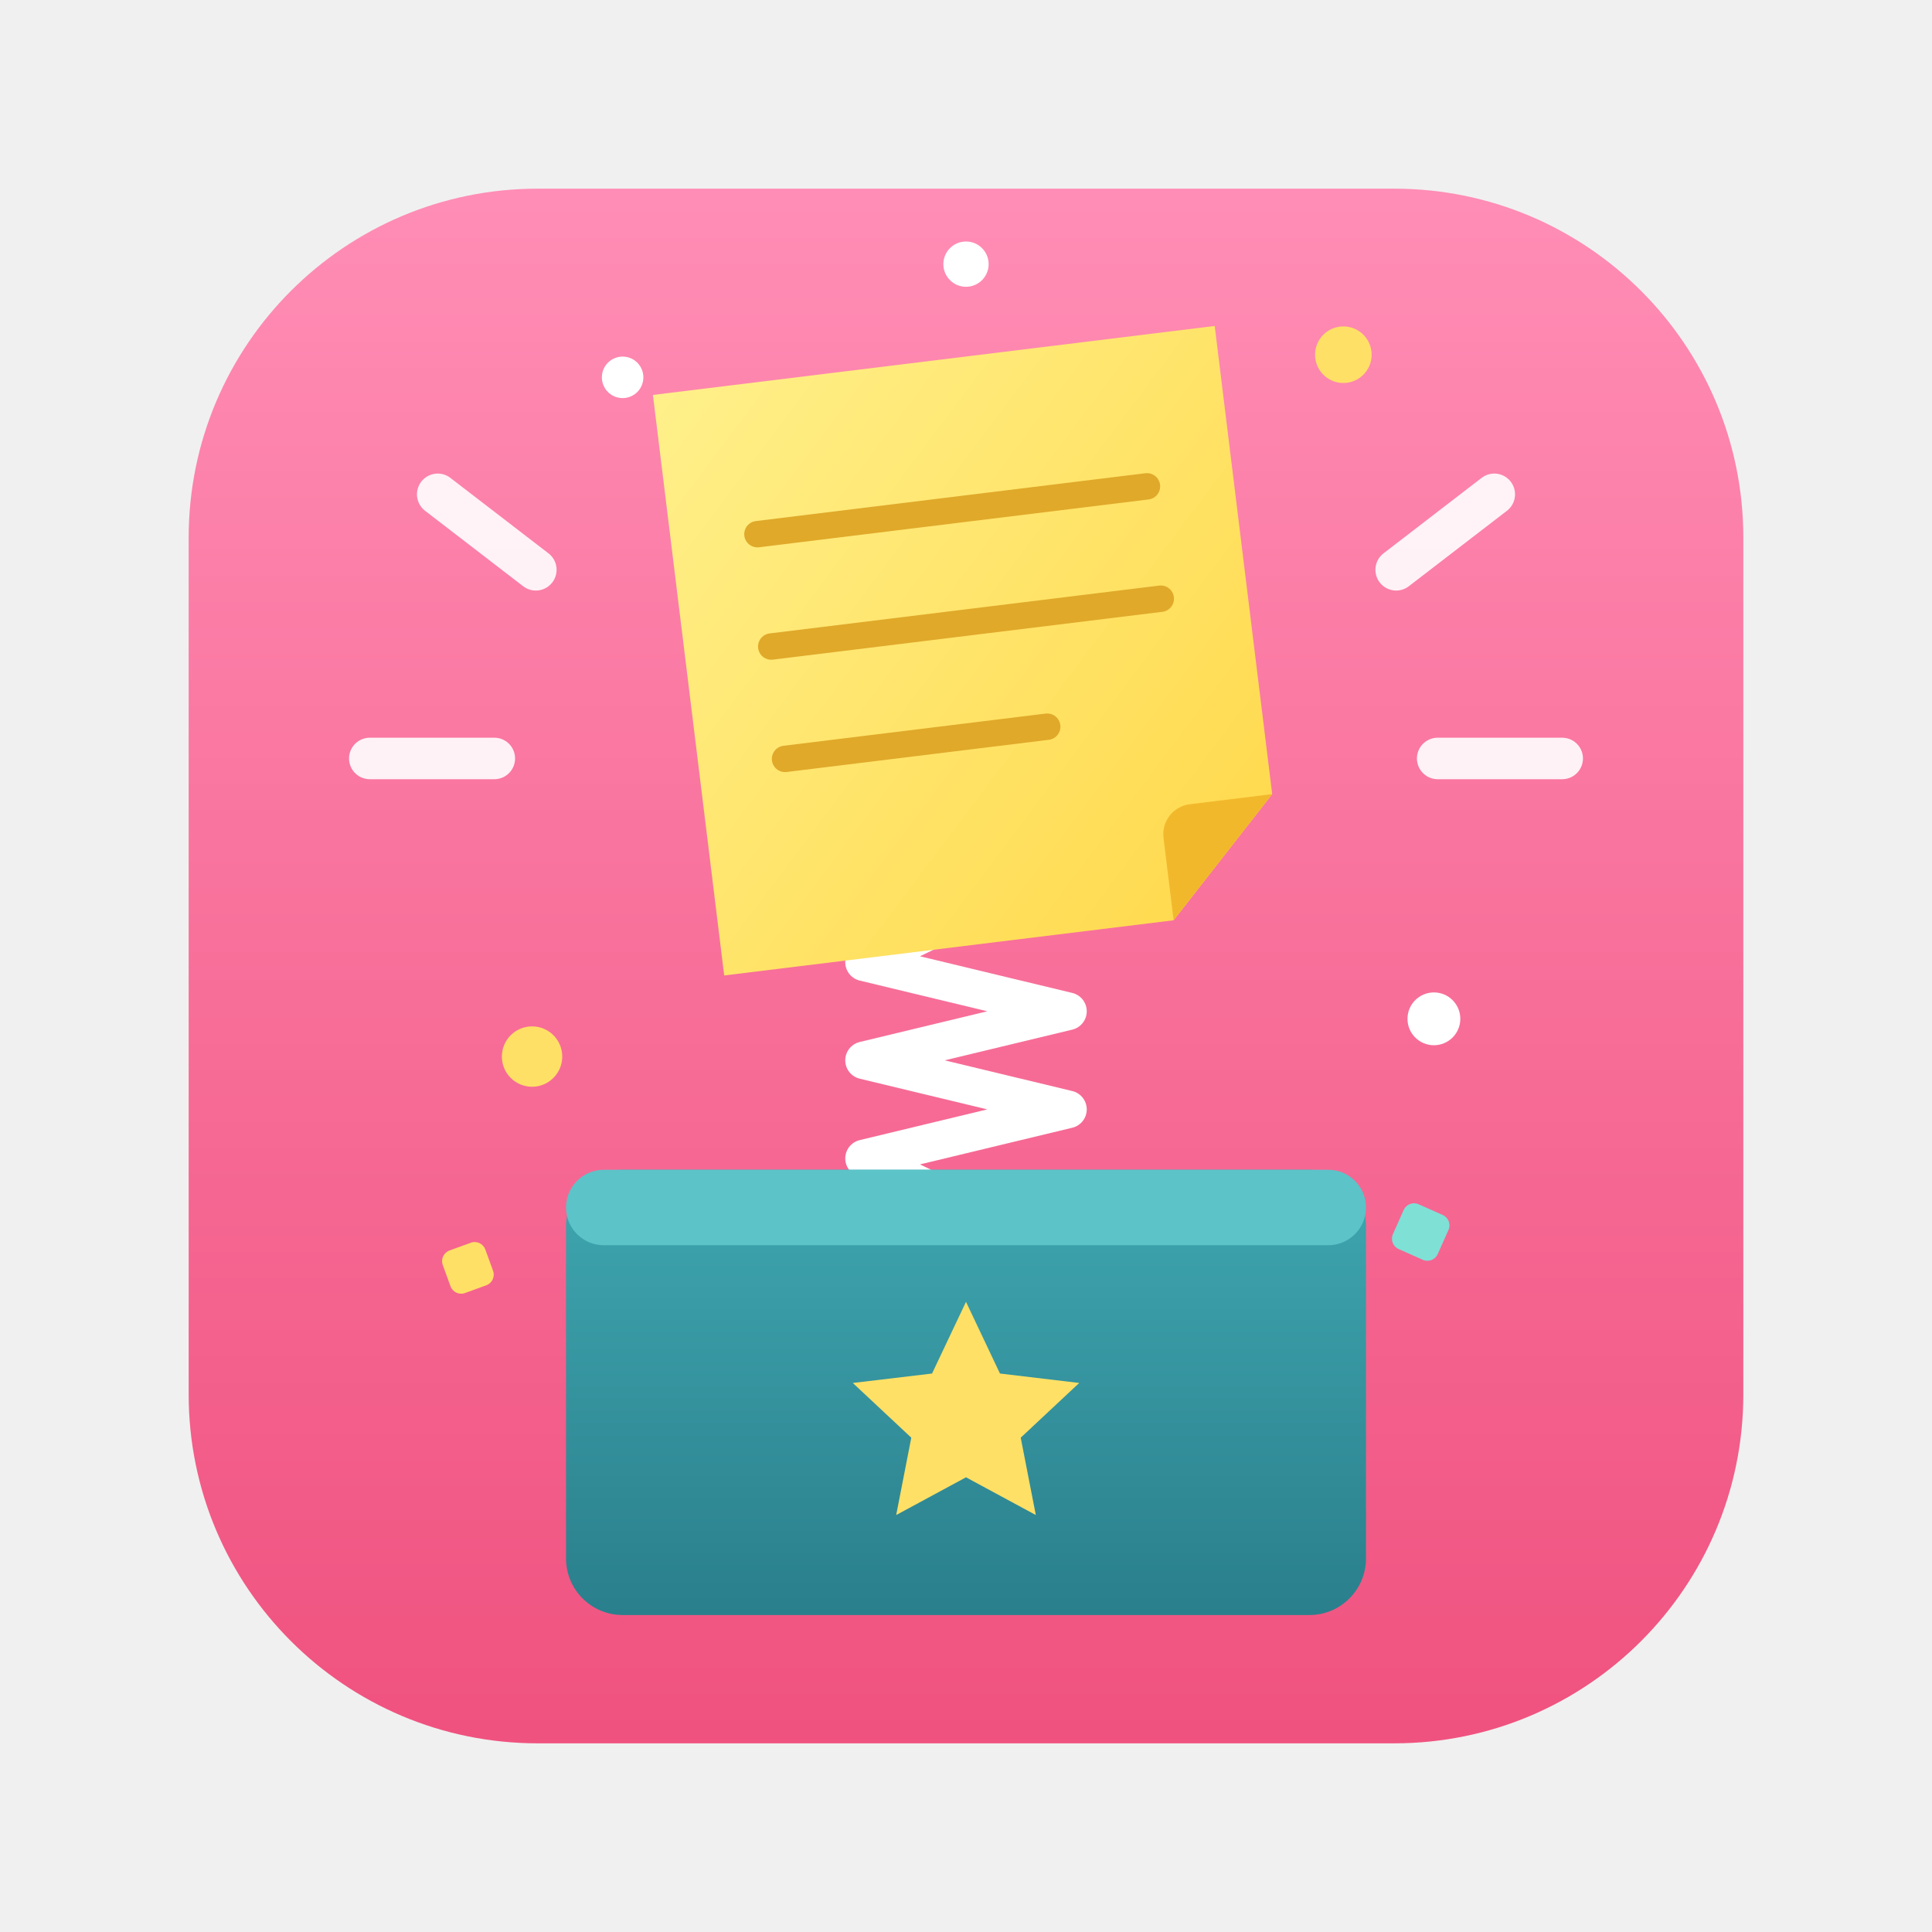
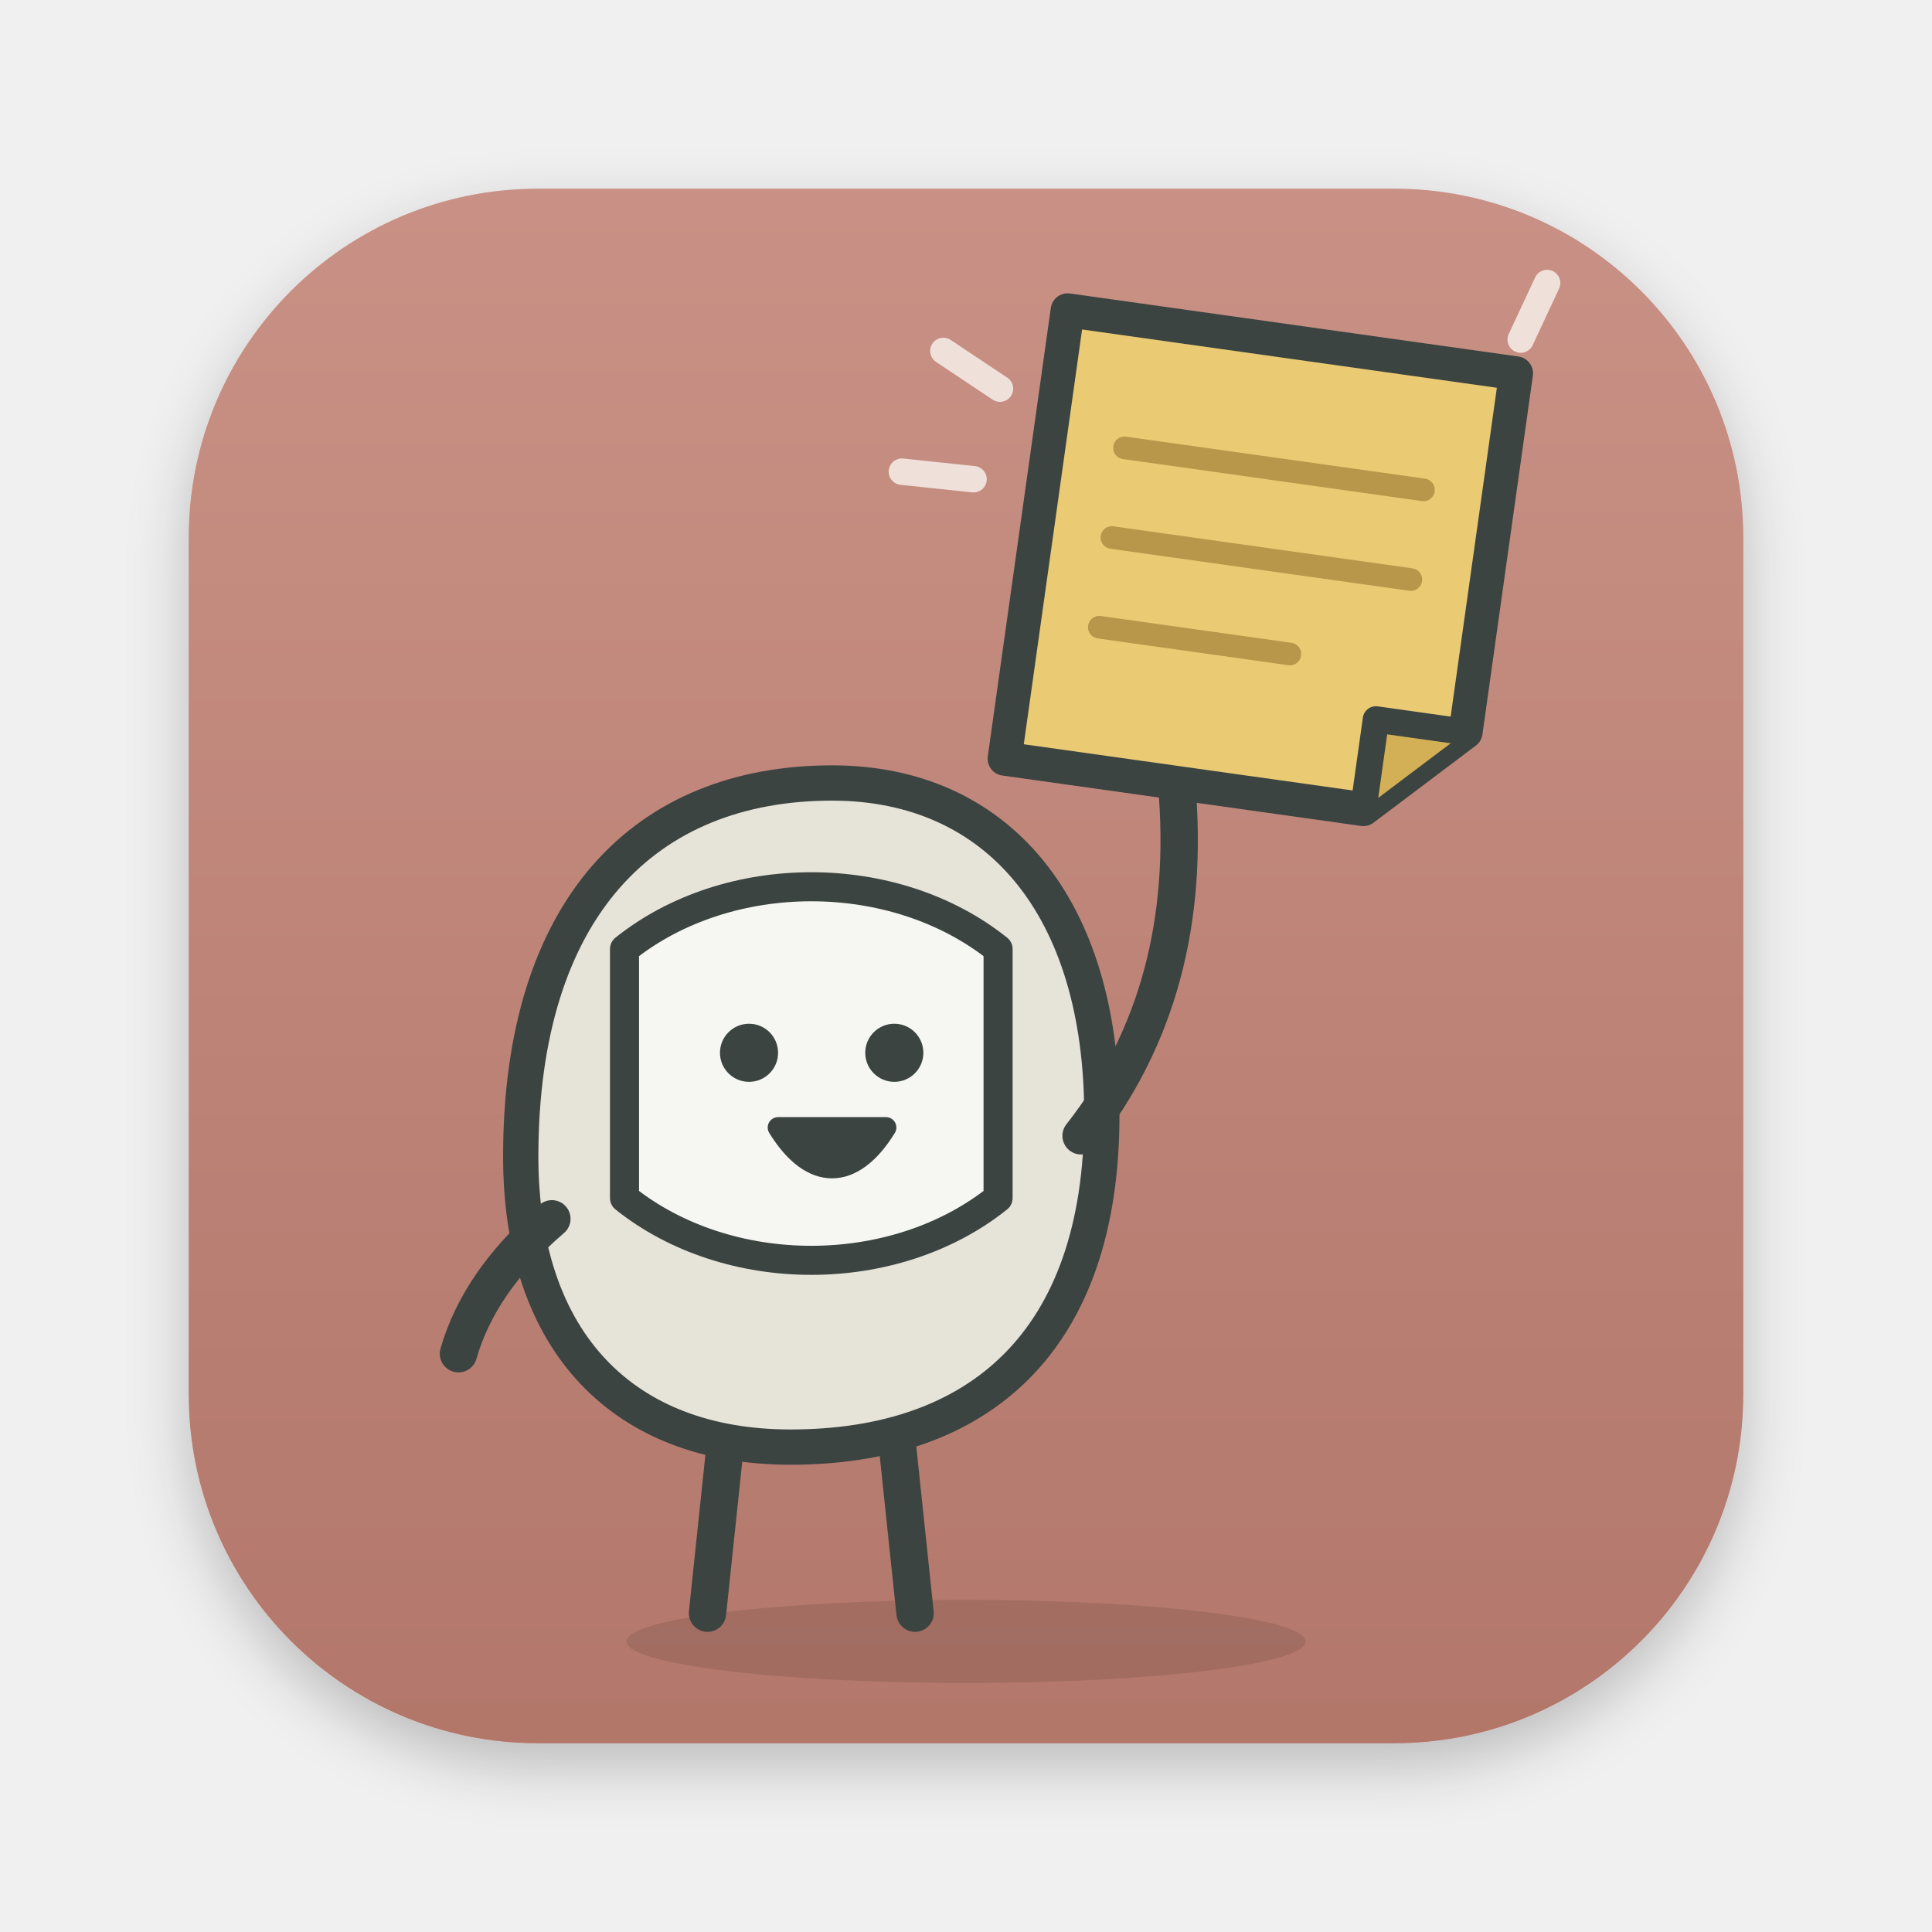
<svg xmlns="http://www.w3.org/2000/svg" width="1024" height="1024" viewBox="0 0 1024 1024">
  <defs>
-     <linearGradient id="bg" x1="0" y1="0" x2="0" y2="1">
-       <stop offset="0" stop-color="#FF8DB5" />
-       <stop offset="1" stop-color="#F0527F" />
+     <linearGradient id="bg-popnote" x1="0" y1="0" x2="0" y2="1">
+       <stop offset="0" stop-color="#C99185" />
+       <stop offset="1" stop-color="#B3776B" />
    </linearGradient>
-     <linearGradient id="note" x1="0" y1="0" x2="1" y2="1">
-       <stop offset="0" stop-color="#FFF08A" />
-       <stop offset="1" stop-color="#FFD84A" />
-     </linearGradient>
-     <linearGradient id="box" x1="0" y1="0" x2="0" y2="1">
-       <stop offset="0" stop-color="#3FA7B0" />
-       <stop offset="1" stop-color="#2A7F8C" />
-     </linearGradient>
+     <clipPath id="clip-popnote">
+       <rect x="100" y="100" width="824" height="824" rx="185" />
+     </clipPath>
+     <filter id="drop-popnote" x="-10%" y="-10%" width="120%" height="130%">
+       <feDropShadow dx="0" dy="12" stdDeviation="16" flood-color="#000" flood-opacity=".22" />
+     </filter>
  </defs>
-   <rect x="100" y="100" width="824" height="824" rx="185" fill="url(#bg)" />
-   <g stroke="#FFFFFF" stroke-width="22" stroke-linecap="round" opacity="0.9">
-     <path d="M232 262l52 40" />
-     <path d="M196 402h66" />
-     <path d="M792 262l-52 40" />
-     <path d="M828 402h-66" />
-   </g>
-   <circle cx="282" cy="560" r="16" fill="#FFE066" />
-   <circle cx="760" cy="540" r="14" fill="#FFFFFF" />
-   <circle cx="330" cy="200" r="11" fill="#FFFFFF" />
-   <circle cx="512" cy="140" r="12" fill="#FFFFFF" />
-   <circle cx="712" cy="188" r="15" fill="#FFE066" />
-   <rect x="740" y="640" width="26" height="26" rx="6" fill="#7FE0D6" transform="rotate(24 753 653)" />
-   <rect x="236" y="660" width="24" height="24" rx="6" fill="#FFE066" transform="rotate(-20 248 672)" />
-   <path d="M512 640l-54-26 108-26-108-26 108-26-108-26 54-26" fill="none" stroke="#FFFFFF" stroke-width="20" stroke-linecap="round" stroke-linejoin="round" />
-   <g transform="rotate(-7 512 330)">
-     <path d="M362 190h300v250l-60 60H362z" fill="url(#note)" />
-     <path d="M662 440l-60 60v-44a16 16 0 0 1 16-16z" fill="#F2B82C" />
-     <g stroke="#E0A92A" stroke-width="14" stroke-linecap="round">
-       <path d="M408 270h208" />
-       <path d="M408 330h208" />
-       <path d="M408 390h140" />
+   <rect x="100" y="100" width="824" height="824" rx="185" fill="url(#bg-popnote)" filter="url(#drop-popnote)" />
+   <g clip-path="url(#clip-popnote)">
+     <ellipse cx="512" cy="870" rx="180" ry="22" fill="#000" opacity=".10" />
+     <g stroke="#F4E9E3" stroke-width="14" stroke-linecap="round" opacity=".9">
+       <path d="M500 186 L530 206" />
+       <path d="M478 250 L516 254" />
+       <path d="M820 150 L806 180" />
+     </g>
+     <g transform="translate(166 360) scale(11)" stroke-linecap="round" stroke-linejoin="round">
+       <g fill="none" stroke="#3B4441" stroke-width="1.8">
+         <path d="M20 35.5 L19 45" />
+         <path d="M28 35.5 L29 45" />
+       </g>
+       <path d="M10 23C10 11 16 5 25 5c8 0 13 6 13 16 0 11-6 16-15 16-8 0-13-5-13-14Z" fill="#E6E3D9" stroke="#3B4441" stroke-width="1.7" />
+       <path d="M15 13c5-4 13-4 18 0v12c-5 4-13 4-18 0Z" fill="#F6F7F2" stroke="#3B4441" stroke-width="1.4" />
+       <circle cx="21" cy="18" r="1.4" fill="#3B4441" />
+       <circle cx="28" cy="18" r="1.4" fill="#3B4441" />
+       <path d="M22.4 21.6c1.6 2.6 3.6 2.6 5.2 0Z" fill="#3B4441" stroke="#3B4441" stroke-width="1" stroke-linejoin="round" />
+       <g fill="none" stroke="#3B4441" stroke-width="1.8">
+         <path d="M37 22 Q42.5 15 41.6 5" />
+         <path d="M11.5 26 Q8 29 7 32.5" />
+       </g>
+     </g>
+     <g transform="rotate(8 668 300)" stroke="#3B4441" stroke-linejoin="round">
+       <path d="M548 180 L788 180 L788 372 L740 420 L548 420 Z" fill="#EACB74" stroke-width="18" />
+       <path d="M788 372 L740 372 L740 420" fill="#D3AF55" stroke-width="14" />
+       <g stroke="#B8974A" stroke-width="12" stroke-linecap="round">
+         <path d="M588 248 L748 248" />
+         <path d="M588 296 L748 296" />
+         <path d="M588 344 L690 344" />
+       </g>
    </g>
  </g>
-   <rect x="300" y="620" width="424" height="236" rx="30" fill="url(#box)" />
-   <rect x="300" y="620" width="424" height="40" rx="20" fill="#5CC3C8" />
-   <path d="M512 690l18 38 42 5-31 29 8 41-37-20-37 20 8-41-31-29 42-5z" fill="#FFE066" />
</svg>
